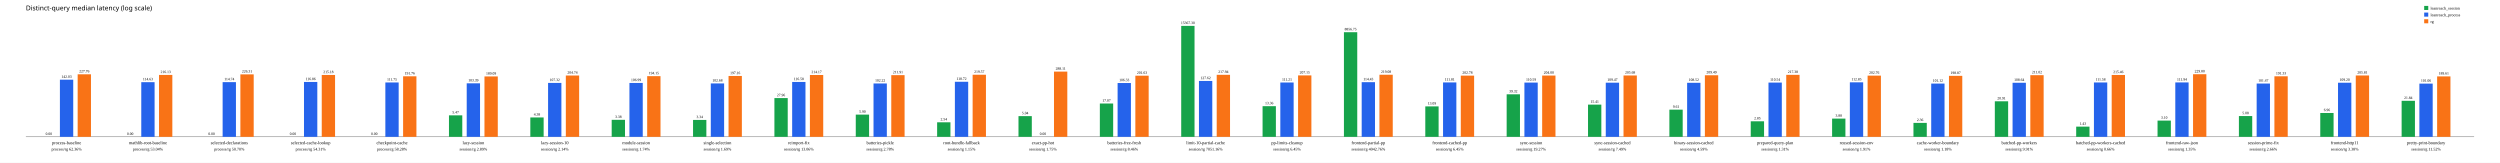
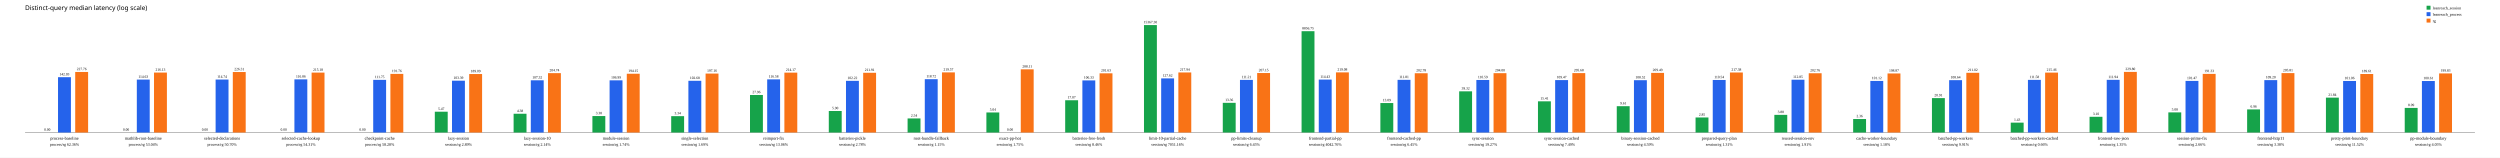
- <svg xmlns="http://www.w3.org/2000/svg" width="6760" height="440">
+ <svg xmlns="http://www.w3.org/2000/svg" width="6980" height="440">
  <rect width="100%" height="100%" fill="white" />
  <text x="70" y="28" font-size="18" font-family="sans-serif">Distinct-query median latency (log scale)</text>
-   <line x1="70" y1="370" x2="6690" y2="370" stroke="#444" />
+   <line x1="70" y1="370" x2="6910" y2="370" stroke="#444" />
  <rect x="114" y="370.0" width="36" height="0.0" fill="#16a34a" />
  <rect x="162" y="215.5" width="36" height="154.5" fill="#2563eb" />
  <rect x="210" y="200.9" width="36" height="169.1" fill="#f97316" />
  <rect x="334" y="370.0" width="36" height="0.0" fill="#16a34a" />
  <rect x="382" y="222.2" width="36" height="147.8" fill="#2563eb" />
  <rect x="430" y="202.6" width="36" height="167.4" fill="#f97316" />
  <rect x="554" y="370.0" width="36" height="0.0" fill="#16a34a" />
  <rect x="602" y="222.1" width="36" height="147.9" fill="#2563eb" />
  <rect x="650" y="201.1" width="36" height="168.9" fill="#f97316" />
  <rect x="774" y="370.0" width="36" height="0.0" fill="#16a34a" />
  <rect x="822" y="221.6" width="36" height="148.4" fill="#2563eb" />
  <rect x="870" y="202.7" width="36" height="167.3" fill="#f97316" />
  <rect x="994" y="370.0" width="36" height="0.0" fill="#16a34a" />
  <rect x="1042" y="223.0" width="36" height="147.0" fill="#2563eb" />
  <rect x="1090" y="206.3" width="36" height="163.7" fill="#f97316" />
  <rect x="1214" y="311.9" width="36" height="58.1" fill="#16a34a" />
  <rect x="1262" y="225.3" width="36" height="144.7" fill="#2563eb" />
  <rect x="1310" y="206.7" width="36" height="163.3" fill="#f97316" />
  <rect x="1434" y="317.6" width="36" height="52.4" fill="#16a34a" />
  <rect x="1482" y="224.2" width="36" height="145.8" fill="#2563eb" />
  <rect x="1530" y="204.2" width="36" height="165.8" fill="#f97316" />
  <rect x="1654" y="324.0" width="36" height="46.0" fill="#16a34a" />
  <rect x="1702" y="224.3" width="36" height="145.7" fill="#2563eb" />
  <rect x="1750" y="205.9" width="36" height="164.1" fill="#f97316" />
  <rect x="1874" y="324.3" width="36" height="45.7" fill="#16a34a" />
  <rect x="1922" y="225.6" width="36" height="144.4" fill="#2563eb" />
  <rect x="1970" y="205.4" width="36" height="164.6" fill="#f97316" />
  <rect x="2094" y="265.2" width="36" height="104.8" fill="#16a34a" />
  <rect x="2142" y="221.6" width="36" height="148.4" fill="#2563eb" />
  <rect x="2190" y="202.8" width="36" height="167.2" fill="#f97316" />
  <rect x="2314" y="309.9" width="36" height="60.1" fill="#16a34a" />
  <rect x="2362" y="225.7" width="36" height="144.3" fill="#2563eb" />
  <rect x="2410" y="203.2" width="36" height="166.8" fill="#f97316" />
  <rect x="2534" y="330.7" width="36" height="39.3" fill="#16a34a" />
  <rect x="2582" y="221.1" width="36" height="148.9" fill="#2563eb" />
  <rect x="2630" y="202.1" width="36" height="167.9" fill="#f97316" />
  <rect x="2754" y="314.0" width="36" height="56.0" fill="#16a34a" />
  <rect x="2802" y="370.0" width="36" height="0.0" fill="#2563eb" />
  <rect x="2850" y="193.6" width="36" height="176.4" fill="#f97316" />
  <rect x="2974" y="279.9" width="36" height="90.1" fill="#16a34a" />
  <rect x="3022" y="224.5" width="36" height="145.5" fill="#2563eb" />
  <rect x="3070" y="204.7" width="36" height="165.3" fill="#f97316" />
  <rect x="3194" y="70.0" width="36" height="300.0" fill="#16a34a" />
  <rect x="3242" y="218.9" width="36" height="151.1" fill="#2563eb" />
  <rect x="3290" y="202.3" width="36" height="167.7" fill="#f97316" />
  <rect x="3414" y="287.1" width="36" height="82.9" fill="#16a34a" />
  <rect x="3462" y="223.1" width="36" height="146.9" fill="#2563eb" />
  <rect x="3510" y="203.9" width="36" height="166.1" fill="#f97316" />
  <rect x="3634" y="87.1" width="36" height="282.9" fill="#16a34a" />
  <rect x="3682" y="222.2" width="36" height="147.8" fill="#2563eb" />
  <rect x="3730" y="202.1" width="36" height="167.9" fill="#f97316" />
  <rect x="3854" y="287.7" width="36" height="82.3" fill="#16a34a" />
  <rect x="3902" y="222.9" width="36" height="147.1" fill="#2563eb" />
  <rect x="3950" y="204.5" width="36" height="165.5" fill="#f97316" />
  <rect x="4074" y="255.0" width="36" height="115.0" fill="#16a34a" />
  <rect x="4122" y="223.3" width="36" height="146.7" fill="#2563eb" />
  <rect x="4170" y="204.3" width="36" height="165.7" fill="#f97316" />
  <rect x="4294" y="282.9" width="36" height="87.1" fill="#16a34a" />
  <rect x="4342" y="223.6" width="36" height="146.4" fill="#2563eb" />
  <rect x="4390" y="204.1" width="36" height="165.9" fill="#f97316" />
  <rect x="4514" y="296.5" width="36" height="73.5" fill="#16a34a" />
  <rect x="4562" y="223.9" width="36" height="146.1" fill="#2563eb" />
  <rect x="4610" y="203.5" width="36" height="166.5" fill="#f97316" />
  <rect x="4734" y="328.0" width="36" height="42.0" fill="#16a34a" />
  <rect x="4782" y="223.3" width="36" height="146.7" fill="#2563eb" />
  <rect x="4830" y="202.4" width="36" height="167.6" fill="#f97316" />
  <rect x="4954" y="320.7" width="36" height="49.3" fill="#16a34a" />
  <rect x="5002" y="222.6" width="36" height="147.4" fill="#2563eb" />
  <rect x="5050" y="204.5" width="36" height="165.5" fill="#f97316" />
  <rect x="5174" y="332.3" width="36" height="37.7" fill="#16a34a" />
  <rect x="5222" y="226.0" width="36" height="144.0" fill="#2563eb" />
  <rect x="5270" y="205.1" width="36" height="164.9" fill="#f97316" />
  <rect x="5394" y="273.9" width="36" height="96.1" fill="#16a34a" />
  <rect x="5442" y="223.8" width="36" height="146.2" fill="#2563eb" />
  <rect x="5490" y="203.3" width="36" height="166.7" fill="#f97316" />
  <rect x="5614" y="342.4" width="36" height="27.6" fill="#16a34a" />
  <rect x="5662" y="223.0" width="36" height="147.0" fill="#2563eb" />
  <rect x="5710" y="202.7" width="36" height="167.3" fill="#f97316" />
  <rect x="5834" y="326.1" width="36" height="43.9" fill="#16a34a" />
  <rect x="5882" y="222.9" width="36" height="147.1" fill="#2563eb" />
  <rect x="5930" y="200.7" width="36" height="169.3" fill="#f97316" />
  <rect x="6054" y="313.8" width="36" height="56.2" fill="#16a34a" />
  <rect x="6102" y="225.9" width="36" height="144.1" fill="#2563eb" />
  <rect x="6150" y="206.3" width="36" height="163.7" fill="#f97316" />
  <rect x="6274" y="305.5" width="36" height="64.5" fill="#16a34a" />
  <rect x="6322" y="223.7" width="36" height="146.3" fill="#2563eb" />
  <rect x="6370" y="204.1" width="36" height="165.9" fill="#f97316" />
  <rect x="6494" y="272.6" width="36" height="97.4" fill="#16a34a" />
  <rect x="6542" y="226.1" width="36" height="143.9" fill="#2563eb" />
  <rect x="6590" y="206.6" width="36" height="163.4" fill="#f97316" />
+   <rect x="6714" y="301.3" width="36" height="68.7" fill="#16a34a" />
+   <rect x="6762" y="226.2" width="36" height="143.8" fill="#2563eb" />
+   <rect x="6810" y="205.0" width="36" height="165.0" fill="#f97316" />
  <text x="132" y="365.0" text-anchor="middle" font-size="10">0.00</text>
  <text x="180" y="210.5" text-anchor="middle" font-size="10">142.03</text>
  <text x="228" y="195.9" text-anchor="middle" font-size="10">227.76</text>
  <text x="180" y="390" text-anchor="middle" font-size="12">process-baseline</text>
  <text x="180" y="407" text-anchor="middle" font-size="11">process/rg 62.36%</text>
  <text x="352" y="365.0" text-anchor="middle" font-size="10">0.00</text>
  <text x="400" y="217.2" text-anchor="middle" font-size="10">114.63</text>
  <text x="448" y="197.6" text-anchor="middle" font-size="10">216.13</text>
  <text x="400" y="390" text-anchor="middle" font-size="12">mathlib-root-baseline</text>
  <text x="400" y="407" text-anchor="middle" font-size="11">process/rg 53.04%</text>
  <text x="572" y="365.0" text-anchor="middle" font-size="10">0.00</text>
  <text x="620" y="217.1" text-anchor="middle" font-size="10">114.74</text>
  <text x="668" y="196.1" text-anchor="middle" font-size="10">226.31</text>
  <text x="620" y="390" text-anchor="middle" font-size="12">selected-declarations</text>
  <text x="620" y="407" text-anchor="middle" font-size="11">process/rg 50.70%</text>
  <text x="792" y="365.0" text-anchor="middle" font-size="10">0.00</text>
  <text x="840" y="216.6" text-anchor="middle" font-size="10">116.86</text>
  <text x="888" y="197.7" text-anchor="middle" font-size="10">215.18</text>
  <text x="840" y="390" text-anchor="middle" font-size="12">selected-cache-lookup</text>
  <text x="840" y="407" text-anchor="middle" font-size="11">process/rg 54.31%</text>
  <text x="1012" y="365.0" text-anchor="middle" font-size="10">0.00</text>
  <text x="1060" y="218.0" text-anchor="middle" font-size="10">111.75</text>
  <text x="1108" y="201.3" text-anchor="middle" font-size="10">191.76</text>
  <text x="1060" y="390" text-anchor="middle" font-size="12">checkpoint-cache</text>
  <text x="1060" y="407" text-anchor="middle" font-size="11">process/rg 58.28%</text>
  <text x="1232" y="306.9" text-anchor="middle" font-size="10">5.47</text>
  <text x="1280" y="220.3" text-anchor="middle" font-size="10">103.39</text>
  <text x="1328" y="201.7" text-anchor="middle" font-size="10">189.09</text>
  <text x="1280" y="390" text-anchor="middle" font-size="12">lazy-session</text>
  <text x="1280" y="407" text-anchor="middle" font-size="11">session/rg 2.89%</text>
  <text x="1452" y="312.6" text-anchor="middle" font-size="10">4.38</text>
  <text x="1500" y="219.2" text-anchor="middle" font-size="10">107.32</text>
  <text x="1548" y="199.2" text-anchor="middle" font-size="10">204.74</text>
  <text x="1500" y="390" text-anchor="middle" font-size="12">lazy-session-10</text>
  <text x="1500" y="407" text-anchor="middle" font-size="11">session/rg 2.14%</text>
  <text x="1672" y="319.0" text-anchor="middle" font-size="10">3.38</text>
  <text x="1720" y="219.3" text-anchor="middle" font-size="10">106.99</text>
  <text x="1768" y="200.9" text-anchor="middle" font-size="10">194.15</text>
  <text x="1720" y="390" text-anchor="middle" font-size="12">module-session</text>
  <text x="1720" y="407" text-anchor="middle" font-size="11">session/rg 1.74%</text>
  <text x="1892" y="319.3" text-anchor="middle" font-size="10">3.34</text>
  <text x="1940" y="220.6" text-anchor="middle" font-size="10">102.68</text>
  <text x="1988" y="200.4" text-anchor="middle" font-size="10">197.16</text>
  <text x="1940" y="390" text-anchor="middle" font-size="12">single-selection</text>
  <text x="1940" y="407" text-anchor="middle" font-size="11">session/rg 1.69%</text>
  <text x="2112" y="260.2" text-anchor="middle" font-size="10">27.96</text>
  <text x="2160" y="216.6" text-anchor="middle" font-size="10">116.58</text>
  <text x="2208" y="197.8" text-anchor="middle" font-size="10">214.17</text>
  <text x="2160" y="390" text-anchor="middle" font-size="12">reimport-fix</text>
  <text x="2160" y="407" text-anchor="middle" font-size="11">session/rg 13.06%</text>
  <text x="2332" y="304.9" text-anchor="middle" font-size="10">5.90</text>
  <text x="2380" y="220.7" text-anchor="middle" font-size="10">102.22</text>
  <text x="2428" y="198.2" text-anchor="middle" font-size="10">211.91</text>
  <text x="2380" y="390" text-anchor="middle" font-size="12">batteries-pickle</text>
  <text x="2380" y="407" text-anchor="middle" font-size="11">session/rg 2.78%</text>
  <text x="2552" y="325.7" text-anchor="middle" font-size="10">2.54</text>
  <text x="2600" y="216.1" text-anchor="middle" font-size="10">118.72</text>
  <text x="2648" y="197.1" text-anchor="middle" font-size="10">219.57</text>
  <text x="2600" y="390" text-anchor="middle" font-size="12">root-bundle-fallback</text>
  <text x="2600" y="407" text-anchor="middle" font-size="11">session/rg 1.15%</text>
  <text x="2772" y="309.0" text-anchor="middle" font-size="10">5.04</text>
  <text x="2820" y="365.0" text-anchor="middle" font-size="10">0.00</text>
  <text x="2868" y="188.6" text-anchor="middle" font-size="10">288.11</text>
  <text x="2820" y="390" text-anchor="middle" font-size="12">exact-pp-hot</text>
  <text x="2820" y="407" text-anchor="middle" font-size="11">session/rg 1.75%</text>
  <text x="2992" y="274.9" text-anchor="middle" font-size="10">17.07</text>
  <text x="3040" y="219.5" text-anchor="middle" font-size="10">106.33</text>
  <text x="3088" y="199.7" text-anchor="middle" font-size="10">201.63</text>
  <text x="3040" y="390" text-anchor="middle" font-size="12">batteries-free-fresh</text>
  <text x="3040" y="407" text-anchor="middle" font-size="11">session/rg 8.46%</text>
  <text x="3212" y="65.0" text-anchor="middle" font-size="10">15367.30</text>
  <text x="3260" y="213.9" text-anchor="middle" font-size="10">127.62</text>
  <text x="3308" y="197.3" text-anchor="middle" font-size="10">217.94</text>
  <text x="3260" y="390" text-anchor="middle" font-size="12">limit-10-partial-cache</text>
  <text x="3260" y="407" text-anchor="middle" font-size="11">session/rg 7051.16%</text>
  <text x="3432" y="282.1" text-anchor="middle" font-size="10">13.36</text>
  <text x="3480" y="218.1" text-anchor="middle" font-size="10">111.21</text>
  <text x="3528" y="198.9" text-anchor="middle" font-size="10">207.15</text>
  <text x="3480" y="390" text-anchor="middle" font-size="12">pp-limits-cleanup</text>
  <text x="3480" y="407" text-anchor="middle" font-size="11">session/rg 6.45%</text>
  <text x="3652" y="82.1" text-anchor="middle" font-size="10">8856.75</text>
  <text x="3700" y="217.2" text-anchor="middle" font-size="10">114.43</text>
  <text x="3748" y="197.1" text-anchor="middle" font-size="10">219.08</text>
  <text x="3700" y="390" text-anchor="middle" font-size="12">frontend-partial-pp</text>
  <text x="3700" y="407" text-anchor="middle" font-size="11">session/rg 4042.76%</text>
  <text x="3872" y="282.7" text-anchor="middle" font-size="10">13.09</text>
  <text x="3920" y="217.9" text-anchor="middle" font-size="10">111.81</text>
  <text x="3968" y="199.5" text-anchor="middle" font-size="10">202.78</text>
  <text x="3920" y="390" text-anchor="middle" font-size="12">frontend-cached-pp</text>
  <text x="3920" y="407" text-anchor="middle" font-size="11">session/rg 6.45%</text>
  <text x="4092" y="250.0" text-anchor="middle" font-size="10">39.32</text>
  <text x="4140" y="218.3" text-anchor="middle" font-size="10">110.59</text>
  <text x="4188" y="199.3" text-anchor="middle" font-size="10">204.00</text>
  <text x="4140" y="390" text-anchor="middle" font-size="12">sync-session</text>
  <text x="4140" y="407" text-anchor="middle" font-size="11">session/rg 19.27%</text>
  <text x="4312" y="277.9" text-anchor="middle" font-size="10">15.41</text>
  <text x="4360" y="218.6" text-anchor="middle" font-size="10">109.47</text>
  <text x="4408" y="199.1" text-anchor="middle" font-size="10">205.68</text>
  <text x="4360" y="390" text-anchor="middle" font-size="12">sync-session-cached</text>
  <text x="4360" y="407" text-anchor="middle" font-size="11">session/rg 7.49%</text>
  <text x="4532" y="291.5" text-anchor="middle" font-size="10">9.61</text>
  <text x="4580" y="218.9" text-anchor="middle" font-size="10">108.52</text>
  <text x="4628" y="198.5" text-anchor="middle" font-size="10">209.49</text>
  <text x="4580" y="390" text-anchor="middle" font-size="12">binary-session-cached</text>
  <text x="4580" y="407" text-anchor="middle" font-size="11">session/rg 4.59%</text>
  <text x="4752" y="323.0" text-anchor="middle" font-size="10">2.85</text>
  <text x="4800" y="218.3" text-anchor="middle" font-size="10">110.54</text>
  <text x="4848" y="197.4" text-anchor="middle" font-size="10">217.38</text>
  <text x="4800" y="390" text-anchor="middle" font-size="12">prepared-query-plan</text>
  <text x="4800" y="407" text-anchor="middle" font-size="11">session/rg 1.31%</text>
  <text x="4972" y="315.7" text-anchor="middle" font-size="10">3.88</text>
  <text x="5020" y="217.6" text-anchor="middle" font-size="10">112.85</text>
  <text x="5068" y="199.5" text-anchor="middle" font-size="10">202.76</text>
  <text x="5020" y="390" text-anchor="middle" font-size="12">reused-session-env</text>
  <text x="5020" y="407" text-anchor="middle" font-size="11">session/rg 1.91%</text>
  <text x="5192" y="327.3" text-anchor="middle" font-size="10">2.36</text>
  <text x="5240" y="221.0" text-anchor="middle" font-size="10">101.12</text>
  <text x="5288" y="200.1" text-anchor="middle" font-size="10">198.87</text>
  <text x="5240" y="390" text-anchor="middle" font-size="12">cache-worker-boundary</text>
  <text x="5240" y="407" text-anchor="middle" font-size="11">session/rg 1.18%</text>
  <text x="5412" y="268.9" text-anchor="middle" font-size="10">20.91</text>
  <text x="5460" y="218.8" text-anchor="middle" font-size="10">108.64</text>
  <text x="5508" y="198.3" text-anchor="middle" font-size="10">211.02</text>
  <text x="5460" y="390" text-anchor="middle" font-size="12">batched-pp-workers</text>
  <text x="5460" y="407" text-anchor="middle" font-size="11">session/rg 9.91%</text>
  <text x="5632" y="337.4" text-anchor="middle" font-size="10">1.43</text>
  <text x="5680" y="218.0" text-anchor="middle" font-size="10">111.58</text>
  <text x="5728" y="197.7" text-anchor="middle" font-size="10">215.46</text>
  <text x="5680" y="390" text-anchor="middle" font-size="12">batched-pp-workers-cached</text>
  <text x="5680" y="407" text-anchor="middle" font-size="11">session/rg 0.66%</text>
  <text x="5852" y="321.1" text-anchor="middle" font-size="10">3.10</text>
  <text x="5900" y="217.9" text-anchor="middle" font-size="10">111.94</text>
  <text x="5948" y="195.7" text-anchor="middle" font-size="10">229.80</text>
  <text x="5900" y="390" text-anchor="middle" font-size="12">frontend-raw-json</text>
  <text x="5900" y="407" text-anchor="middle" font-size="11">session/rg 1.35%</text>
  <text x="6072" y="308.8" text-anchor="middle" font-size="10">5.08</text>
  <text x="6120" y="220.9" text-anchor="middle" font-size="10">101.47</text>
  <text x="6168" y="201.3" text-anchor="middle" font-size="10">191.33</text>
  <text x="6120" y="390" text-anchor="middle" font-size="12">session-prime-fix</text>
  <text x="6120" y="407" text-anchor="middle" font-size="11">session/rg 2.66%</text>
  <text x="6292" y="300.5" text-anchor="middle" font-size="10">6.96</text>
  <text x="6340" y="218.7" text-anchor="middle" font-size="10">109.20</text>
  <text x="6388" y="199.1" text-anchor="middle" font-size="10">205.81</text>
  <text x="6340" y="390" text-anchor="middle" font-size="12">frontend-http11</text>
  <text x="6340" y="407" text-anchor="middle" font-size="11">session/rg 3.38%</text>
  <text x="6512" y="267.6" text-anchor="middle" font-size="10">21.84</text>
  <text x="6560" y="221.1" text-anchor="middle" font-size="10">101.06</text>
  <text x="6608" y="201.6" text-anchor="middle" font-size="10">189.61</text>
  <text x="6560" y="390" text-anchor="middle" font-size="12">pretty-print-boundary</text>
  <text x="6560" y="407" text-anchor="middle" font-size="11">session/rg 11.52%</text>
-   <rect x="6555" y="16" width="11" height="11" fill="#16a34a" />
-   <text x="6572" y="26" font-size="11">leanreach_session</text>
-   <rect x="6555" y="34" width="11" height="11" fill="#2563eb" />
-   <text x="6572" y="44" font-size="11">leanreach_process</text>
-   <rect x="6555" y="52" width="11" height="11" fill="#f97316" />
-   <text x="6572" y="62" font-size="11">rg</text>
+   <text x="6732" y="296.3" text-anchor="middle" font-size="10">8.09</text>
+   <text x="6780" y="221.2" text-anchor="middle" font-size="10">100.61</text>
+   <text x="6828" y="200.0" text-anchor="middle" font-size="10">199.83</text>
+   <text x="6780" y="390" text-anchor="middle" font-size="12">pp-module-boundary</text>
+   <text x="6780" y="407" text-anchor="middle" font-size="11">session/rg 4.05%</text>
+   <rect x="6775" y="16" width="11" height="11" fill="#16a34a" />
+   <text x="6792" y="26" font-size="11">leanreach_session</text>
+   <rect x="6775" y="34" width="11" height="11" fill="#2563eb" />
+   <text x="6792" y="44" font-size="11">leanreach_process</text>
+   <rect x="6775" y="52" width="11" height="11" fill="#f97316" />
+   <text x="6792" y="62" font-size="11">rg</text>
</svg>
